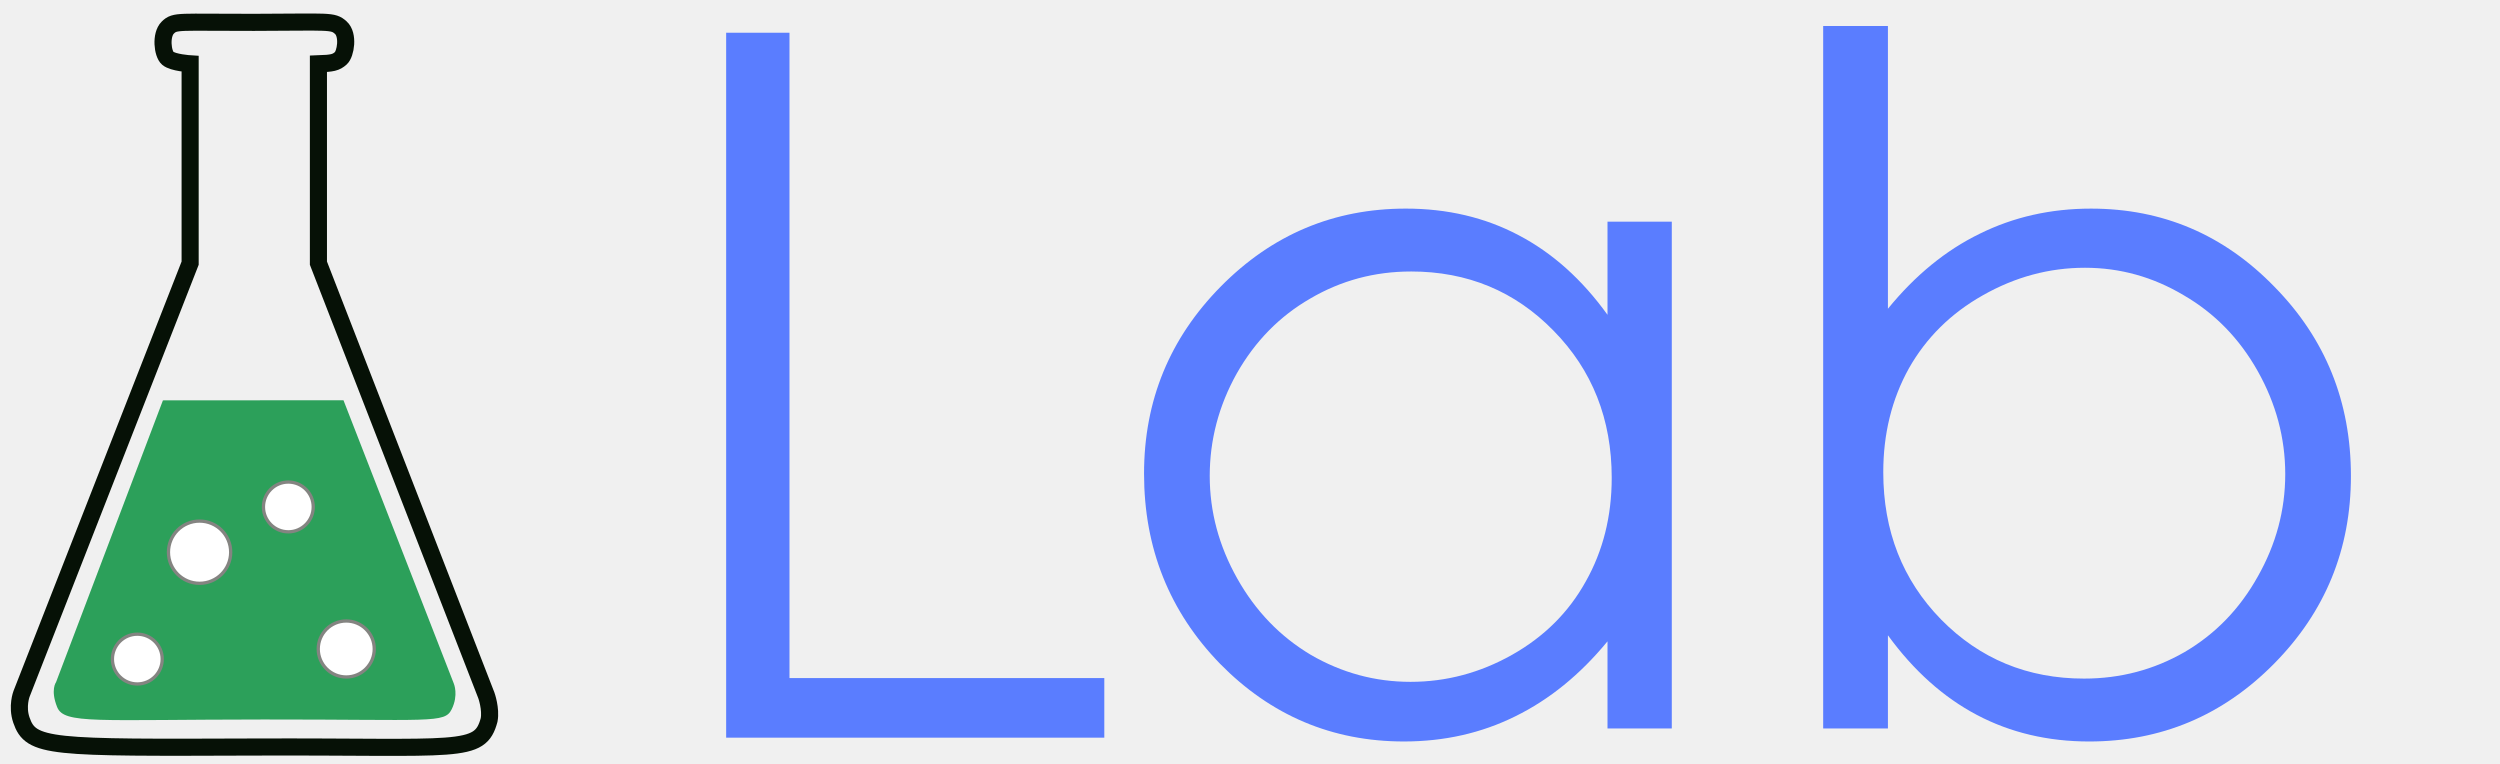
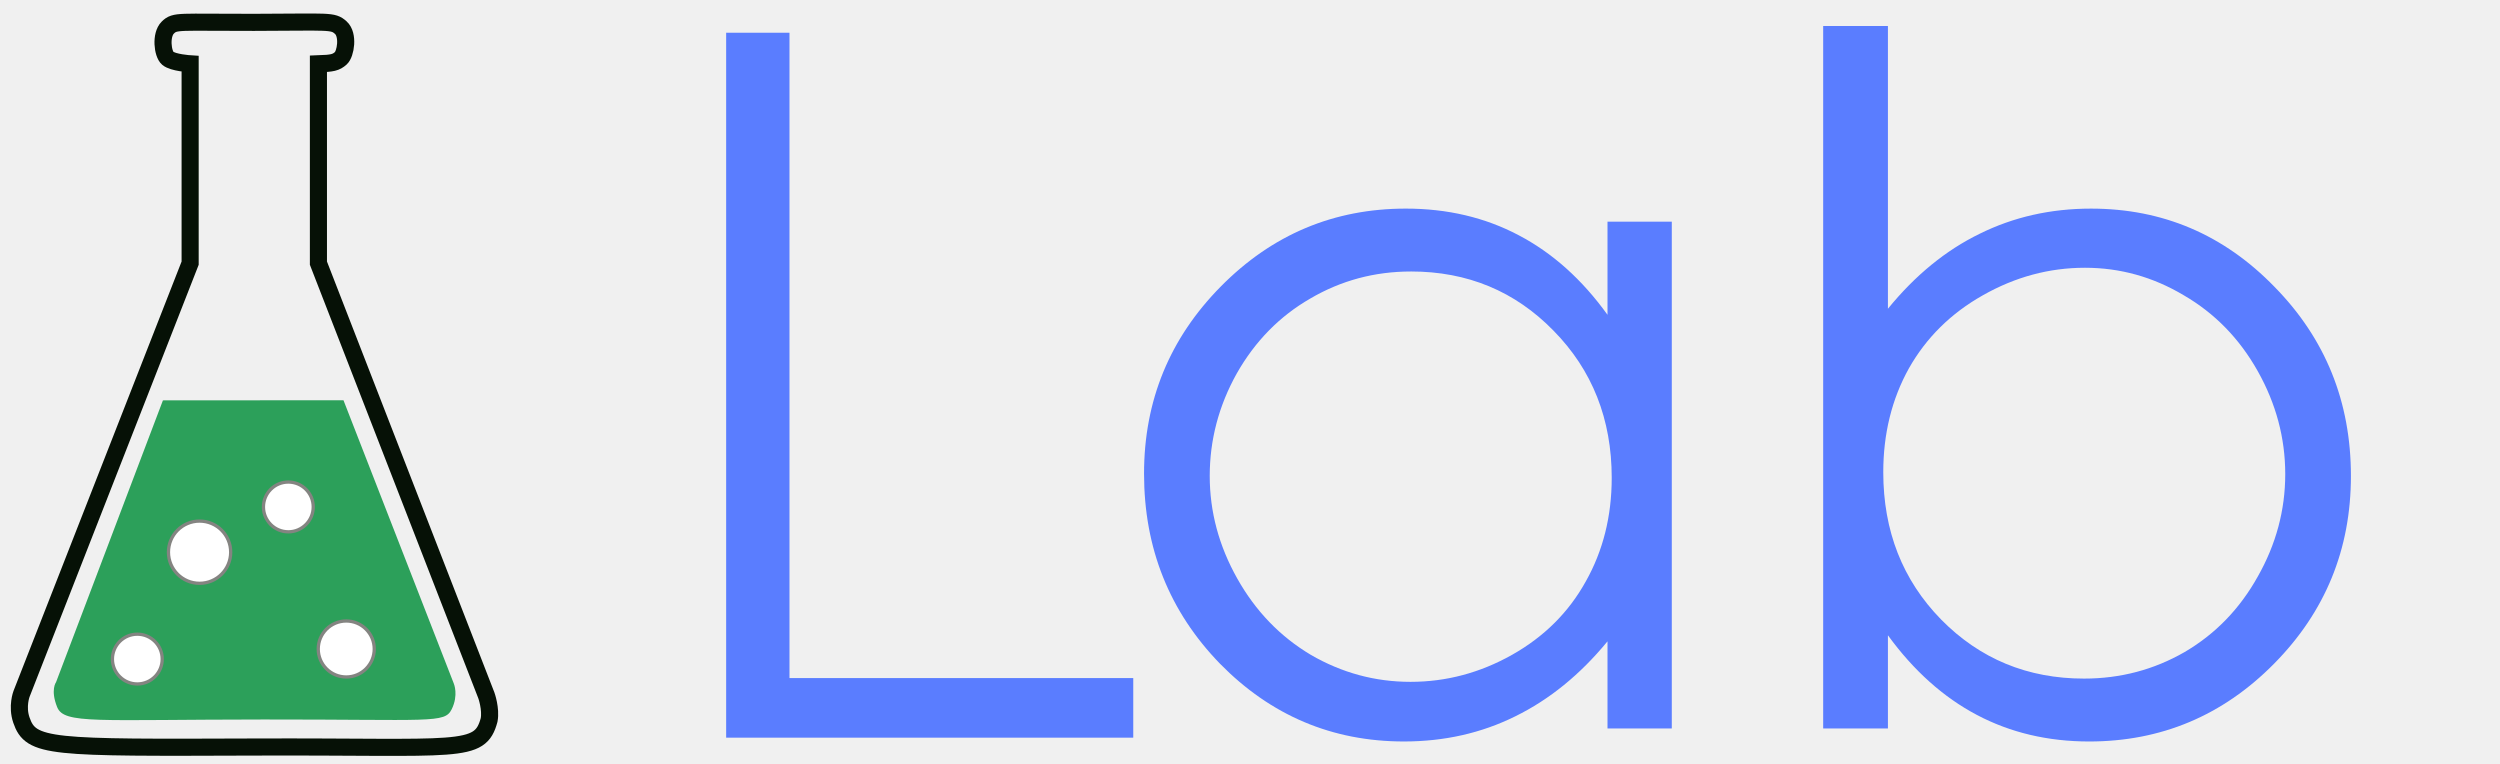
<svg xmlns="http://www.w3.org/2000/svg" width="380" height="116">
  <path stroke-width="2.6" stroke="#061106" fill="none" d="m 51.8,4.2 c 1.225,1.095 0.737,4.006 0,4.658 C 51.063,9.511 50.518,9.627 48.4,9.7 V 40 l 25.535,65.725 c 0,0 0.721,2.028 0.412,3.703 -1.407,5.245 -4.402,4.005 -35.606,4.12 -31.198,0.114 -34.042,0.163 -35.494,-4.112 -0.703,-2.071 0.026,-3.963 0.026,-3.963 L 28.9,40 V 9.7 c 0,0 -2.604,-0.162 -3.399,-0.84 C 24.706,8.182 24.387,5.301 25.5,4.2 26.613,3.099 27.091,3.422 38.611,3.398 50.131,3.374 50.575,3.105 51.8,4.2 Z" />
  <path fill="#2ca05a" d="m 24.765,60.856 27.443,-0.019 16.774,43.072 c 0,0 0.747,1.739 -0.329,3.906 -1.076,2.168 -3.032,1.532 -28.541,1.547 -25.508,0.015 -30.372,0.737 -31.426,-1.885 -1.054,-2.623 -0.166,-3.786 -0.166,-3.786 z" />
  <g fill="white" stroke-width="0.5" stroke="#848481">
    <circle cx="30.335" cy="83.934" r="4.73" />
    <circle cx="20.873" cy="100.179" r="3.784" />
    <circle cx="43.828" cy="77.054" r="3.784" />
    <circle cx="52.63" cy="98.646" r="4.257" />
  </g>
  <g fill="#5a7dff">
-     <path d="m 110.375,4.974 9.626,3.35e-4 V 103.07 l 47.854,-3.3e-4 v 9.053 h -57.48 z" />
+     <path d="m 110.375,4.974 9.626,3.35e-4 V 103.07 l 52.254,-3.3e-4 v 9.053 h -61.88 z" />
    <path d="m 254.113,33.691 v 77.031 h -9.771 V 97.483 q -6.23,7.576 -14.019,11.399 -7.717,3.823 -16.921,3.823 -16.355,0 -27.966,-11.824 -11.541,-11.895 -11.541,-28.887 0,-16.638 11.682,-28.462 11.682,-11.824 28.108,-11.824 9.487,0 17.134,4.036 7.717,4.036 13.523,12.107 V 33.691 Z m -39.648,7.576 q -8.284,0 -15.293,4.106 -7.009,4.036 -11.187,11.399 -4.106,7.363 -4.106,15.576 0,8.142 4.177,15.576 4.177,7.434 11.187,11.611 7.08,4.106 15.151,4.106 8.142,0 15.435,-4.106 7.292,-4.106 11.187,-11.116 3.965,-7.009 3.965,-15.789 0,-13.381 -8.85,-22.373 -8.779,-8.992 -21.665,-8.992 z" />
    <path d="M 277.123,110.722 V 3.955 h 9.841 V 46.931 q 6.23,-7.646 13.948,-11.399 7.717,-3.823 16.921,-3.823 16.355,0 27.896,11.895 11.611,11.824 11.611,28.745 0,16.709 -11.682,28.533 -11.682,11.824 -28.108,11.824 -9.416,0 -17.063,-4.036 -7.646,-4.036 -13.523,-12.107 v 14.16 z m 39.648,-7.576 q 8.284,0 15.293,-4.036 7.009,-4.106 11.116,-11.47 4.177,-7.363 4.177,-15.576 0,-8.213 -4.177,-15.647 -4.177,-7.434 -11.257,-11.541 -7.009,-4.177 -15.01,-4.177 -8.142,0 -15.505,4.177 -7.292,4.106 -11.257,11.116 -3.894,7.009 -3.894,15.789 0,13.381 8.779,22.373 8.85,8.992 21.736,8.992 z" />
  </g>
</svg>
